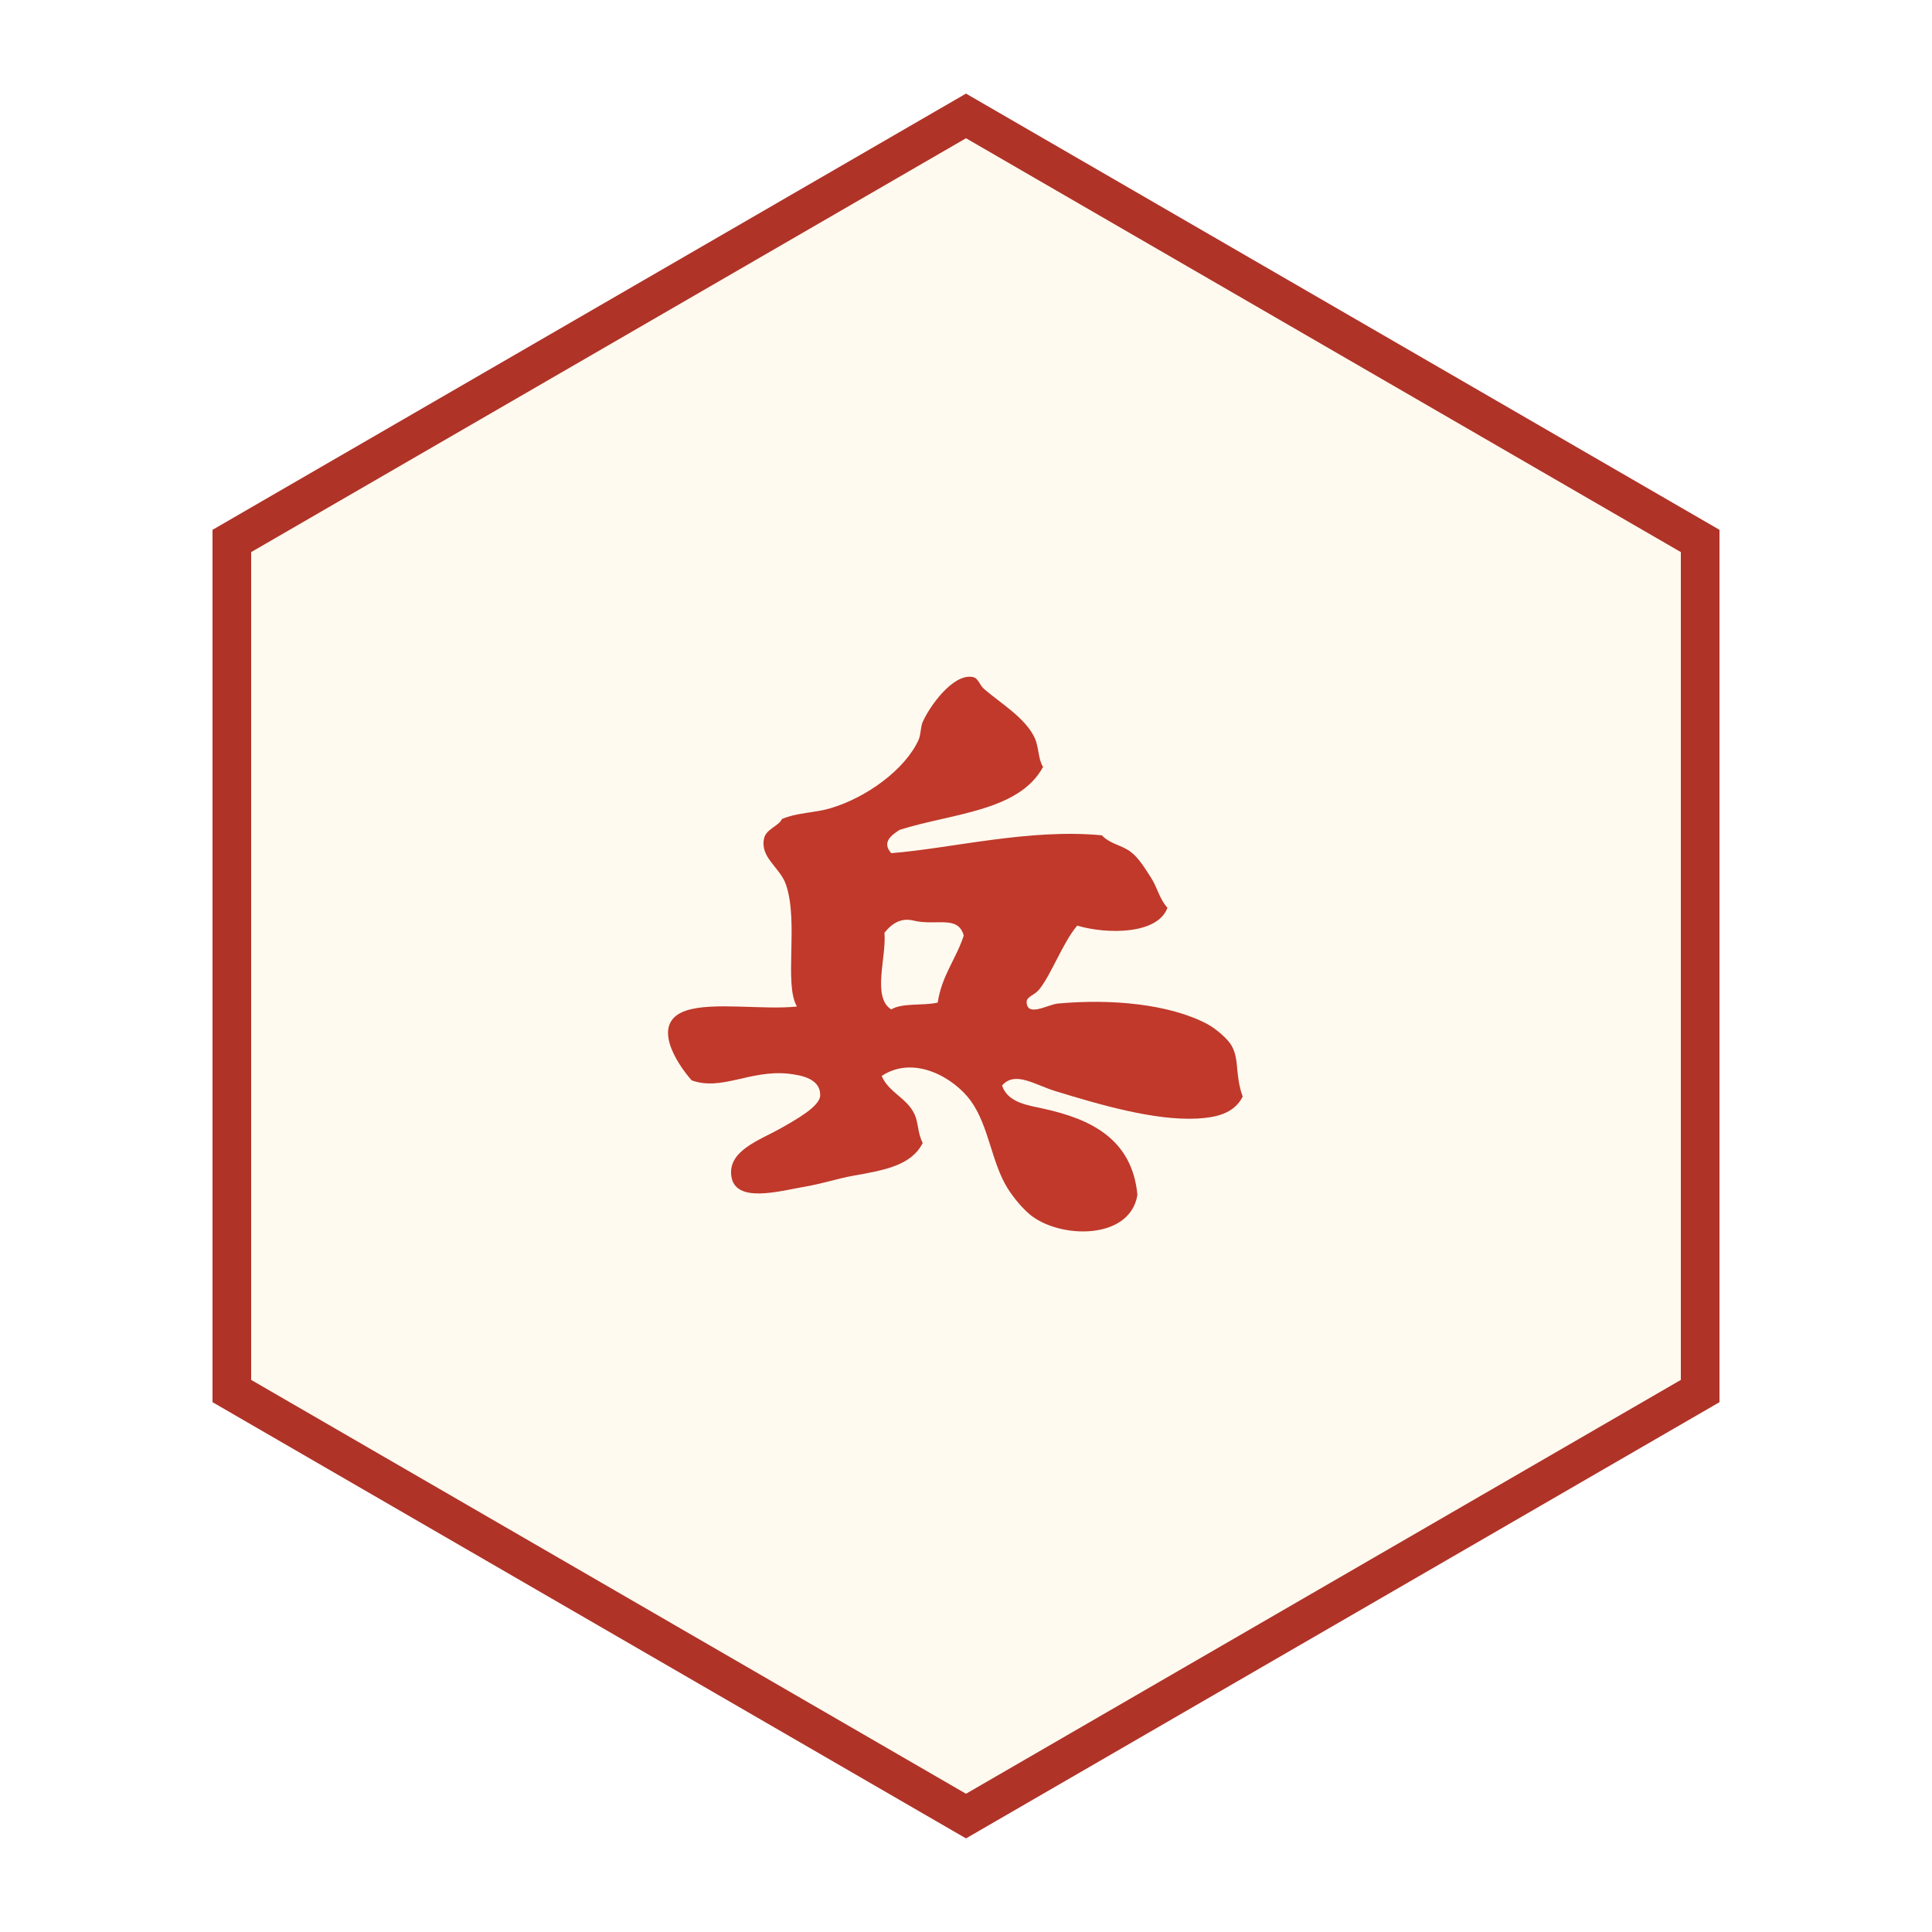
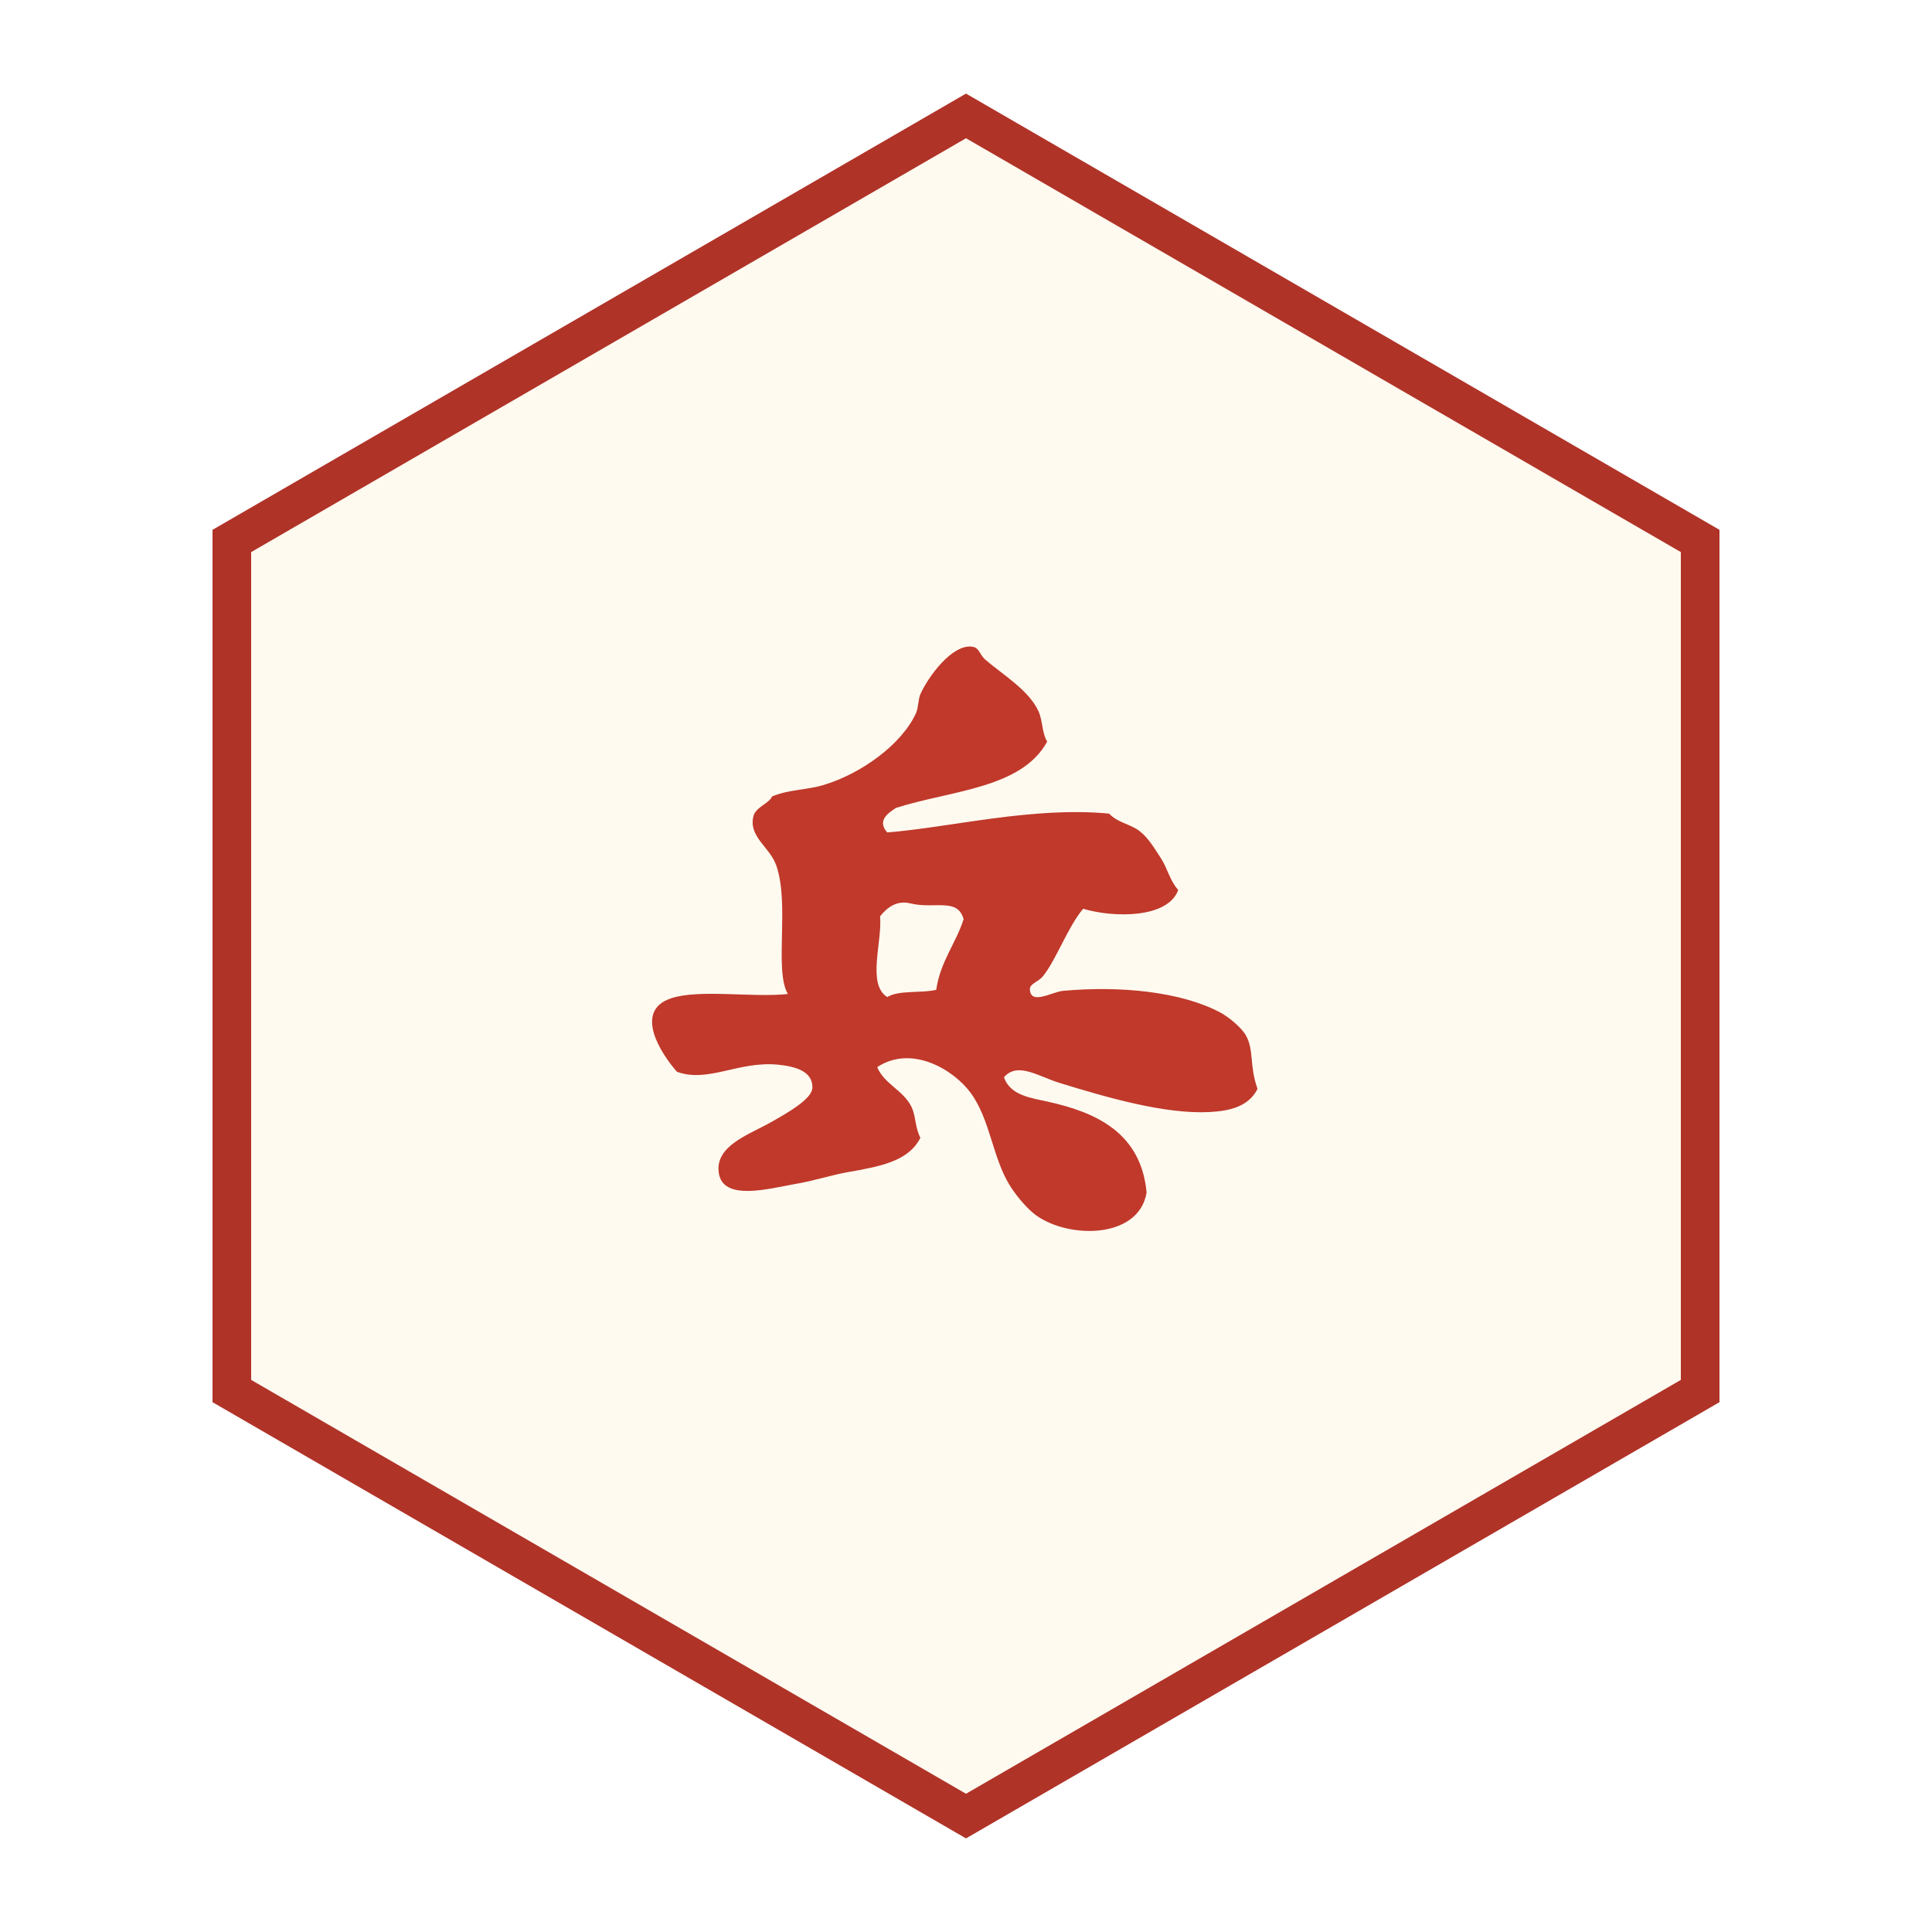
<svg xmlns="http://www.w3.org/2000/svg" viewBox="0 0 100 100" width="256" height="256">
-   <defs>
-     <clipPath id="piece-clip">
-       <polygon points="50,10 84,30 84,70 50,90 16,70 16,30" />
-     </clipPath>
-   </defs>
  <polygon points="50,6 88,28 88,72 50,94 12,72 12,28" fill="#fffaf0" stroke="#b03328" stroke-width="2" />
-   <g clip-path="url(#piece-clip)">
-     <g transform="translate(50 50) translate(0 3.000) scale(1.12) translate(-36.988 -253.861)">
-       <path d="M34.547,249.08c-0.627-0.151-1.045,0.214-1.328,0.567c0.102,1.128-0.586,2.978,0.315,3.543     c0.507-0.315,1.484-0.161,2.147-0.317c0.186-1.251,0.852-2.016,1.203-3.098C36.616,248.809,35.609,249.345,34.547,249.08z      M26.143,260.896c-0.168-1.179,1.304-1.662,2.275-2.208c0.696-0.396,1.817-1.013,1.832-1.521     c0.018-0.748-0.791-0.938-1.518-1.013c-1.744-0.161-3.053,0.811-4.423,0.313c-0.72-0.818-1.91-2.673-0.255-3.224     c1.24-0.411,3.58-0.02,5.121-0.188c-0.609-1.039,0.086-3.896-0.506-5.63c-0.278-0.813-1.211-1.247-1.012-2.146     c0.094-0.428,0.7-0.577,0.822-0.888c0.719-0.308,1.537-0.281,2.275-0.508c1.621-0.487,3.412-1.763,4.045-3.157     c0.107-0.245,0.084-0.582,0.188-0.822c0.33-0.743,1.385-2.208,2.275-2.083c0.311,0.038,0.32,0.349,0.568,0.565     c0.754,0.651,1.926,1.347,2.34,2.272c0.189,0.421,0.146,0.95,0.379,1.325c-1.119,2.063-4.229,2.142-6.635,2.91     c-0.313,0.212-0.853,0.546-0.381,1.075c2.797-0.223,6.383-1.147,9.733-0.825c0.38,0.405,0.903,0.443,1.325,0.758     c0.396,0.296,0.683,0.796,0.949,1.202c0.293,0.452,0.383,0.975,0.758,1.388c-0.449,1.246-2.813,1.231-4.17,0.825     c-0.666,0.779-1.199,2.274-1.77,2.966c-0.205,0.25-0.58,0.319-0.568,0.572c0.031,0.707,0.973,0.106,1.453,0.063     c2.497-0.229,5.164,0.032,6.889,0.944c0.414,0.222,0.959,0.692,1.138,1.016c0.36,0.658,0.14,1.313,0.505,2.341     c-0.406,0.813-1.296,0.968-2.085,1.014c-1.989,0.108-4.558-0.652-6.573-1.268c-0.951-0.29-1.863-0.95-2.463-0.257     c0.273,0.81,1.217,0.911,1.958,1.079c2.076,0.463,4.056,1.35,4.298,3.98c-0.354,2.113-3.634,2.031-4.992,0.883     c-0.342-0.291-0.746-0.772-1.011-1.2c-0.753-1.212-0.856-2.879-1.708-4.048c-0.76-1.039-2.602-2.131-4.107-1.138     c0.32,0.763,1.166,1.013,1.518,1.771c0.184,0.399,0.137,0.861,0.378,1.328c-0.521,1.026-1.726,1.253-3.223,1.515     c-0.702,0.125-1.484,0.385-2.275,0.513C28.351,261.589,26.322,262.166,26.143,260.896z" fill="#c0392b" />
-     </g>
+   <g transform="translate(50 50) translate(0 2.400) scale(1.18) translate(-36.988 -253.861)">
+     <path d="M34.547,249.08c-0.627-0.151-1.045,0.214-1.328,0.567c0.102,1.128-0.586,2.978,0.315,3.543     c0.507-0.315,1.484-0.161,2.147-0.317c0.186-1.251,0.852-2.016,1.203-3.098C36.616,248.809,35.609,249.345,34.547,249.08z      M26.143,260.896c-0.168-1.179,1.304-1.662,2.275-2.208c0.696-0.396,1.817-1.013,1.832-1.521     c0.018-0.748-0.791-0.938-1.518-1.013c-1.744-0.161-3.053,0.811-4.423,0.313c-0.72-0.818-1.91-2.673-0.255-3.224     c1.24-0.411,3.58-0.02,5.121-0.188c-0.609-1.039,0.086-3.896-0.506-5.63c-0.278-0.813-1.211-1.247-1.012-2.146     c0.094-0.428,0.7-0.577,0.822-0.888c0.719-0.308,1.537-0.281,2.275-0.508c1.621-0.487,3.412-1.763,4.045-3.157     c0.107-0.245,0.084-0.582,0.188-0.822c0.33-0.743,1.385-2.208,2.275-2.083c0.311,0.038,0.32,0.349,0.568,0.565     c0.754,0.651,1.926,1.347,2.34,2.272c0.189,0.421,0.146,0.95,0.379,1.325c-1.119,2.063-4.229,2.142-6.635,2.91     c-0.313,0.212-0.853,0.546-0.381,1.075c2.797-0.223,6.383-1.147,9.733-0.825c0.38,0.405,0.903,0.443,1.325,0.758     c0.396,0.296,0.683,0.796,0.949,1.202c0.293,0.452,0.383,0.975,0.758,1.388c-0.449,1.246-2.813,1.231-4.17,0.825     c-0.666,0.779-1.199,2.274-1.77,2.966c-0.205,0.25-0.58,0.319-0.568,0.572c0.031,0.707,0.973,0.106,1.453,0.063     c2.497-0.229,5.164,0.032,6.889,0.944c0.414,0.222,0.959,0.692,1.138,1.016c0.36,0.658,0.14,1.313,0.505,2.341     c-0.406,0.813-1.296,0.968-2.085,1.014c-1.989,0.108-4.558-0.652-6.573-1.268c-0.951-0.29-1.863-0.95-2.463-0.257     c0.273,0.81,1.217,0.911,1.958,1.079c2.076,0.463,4.056,1.35,4.298,3.98c-0.354,2.113-3.634,2.031-4.992,0.883     c-0.342-0.291-0.746-0.772-1.011-1.2c-0.753-1.212-0.856-2.879-1.708-4.048c-0.76-1.039-2.602-2.131-4.107-1.138     c0.32,0.763,1.166,1.013,1.518,1.771c0.184,0.399,0.137,0.861,0.378,1.328c-0.521,1.026-1.726,1.253-3.223,1.515     c-0.702,0.125-1.484,0.385-2.275,0.513C28.351,261.589,26.322,262.166,26.143,260.896z" fill="#c0392b" />
  </g>
</svg>
